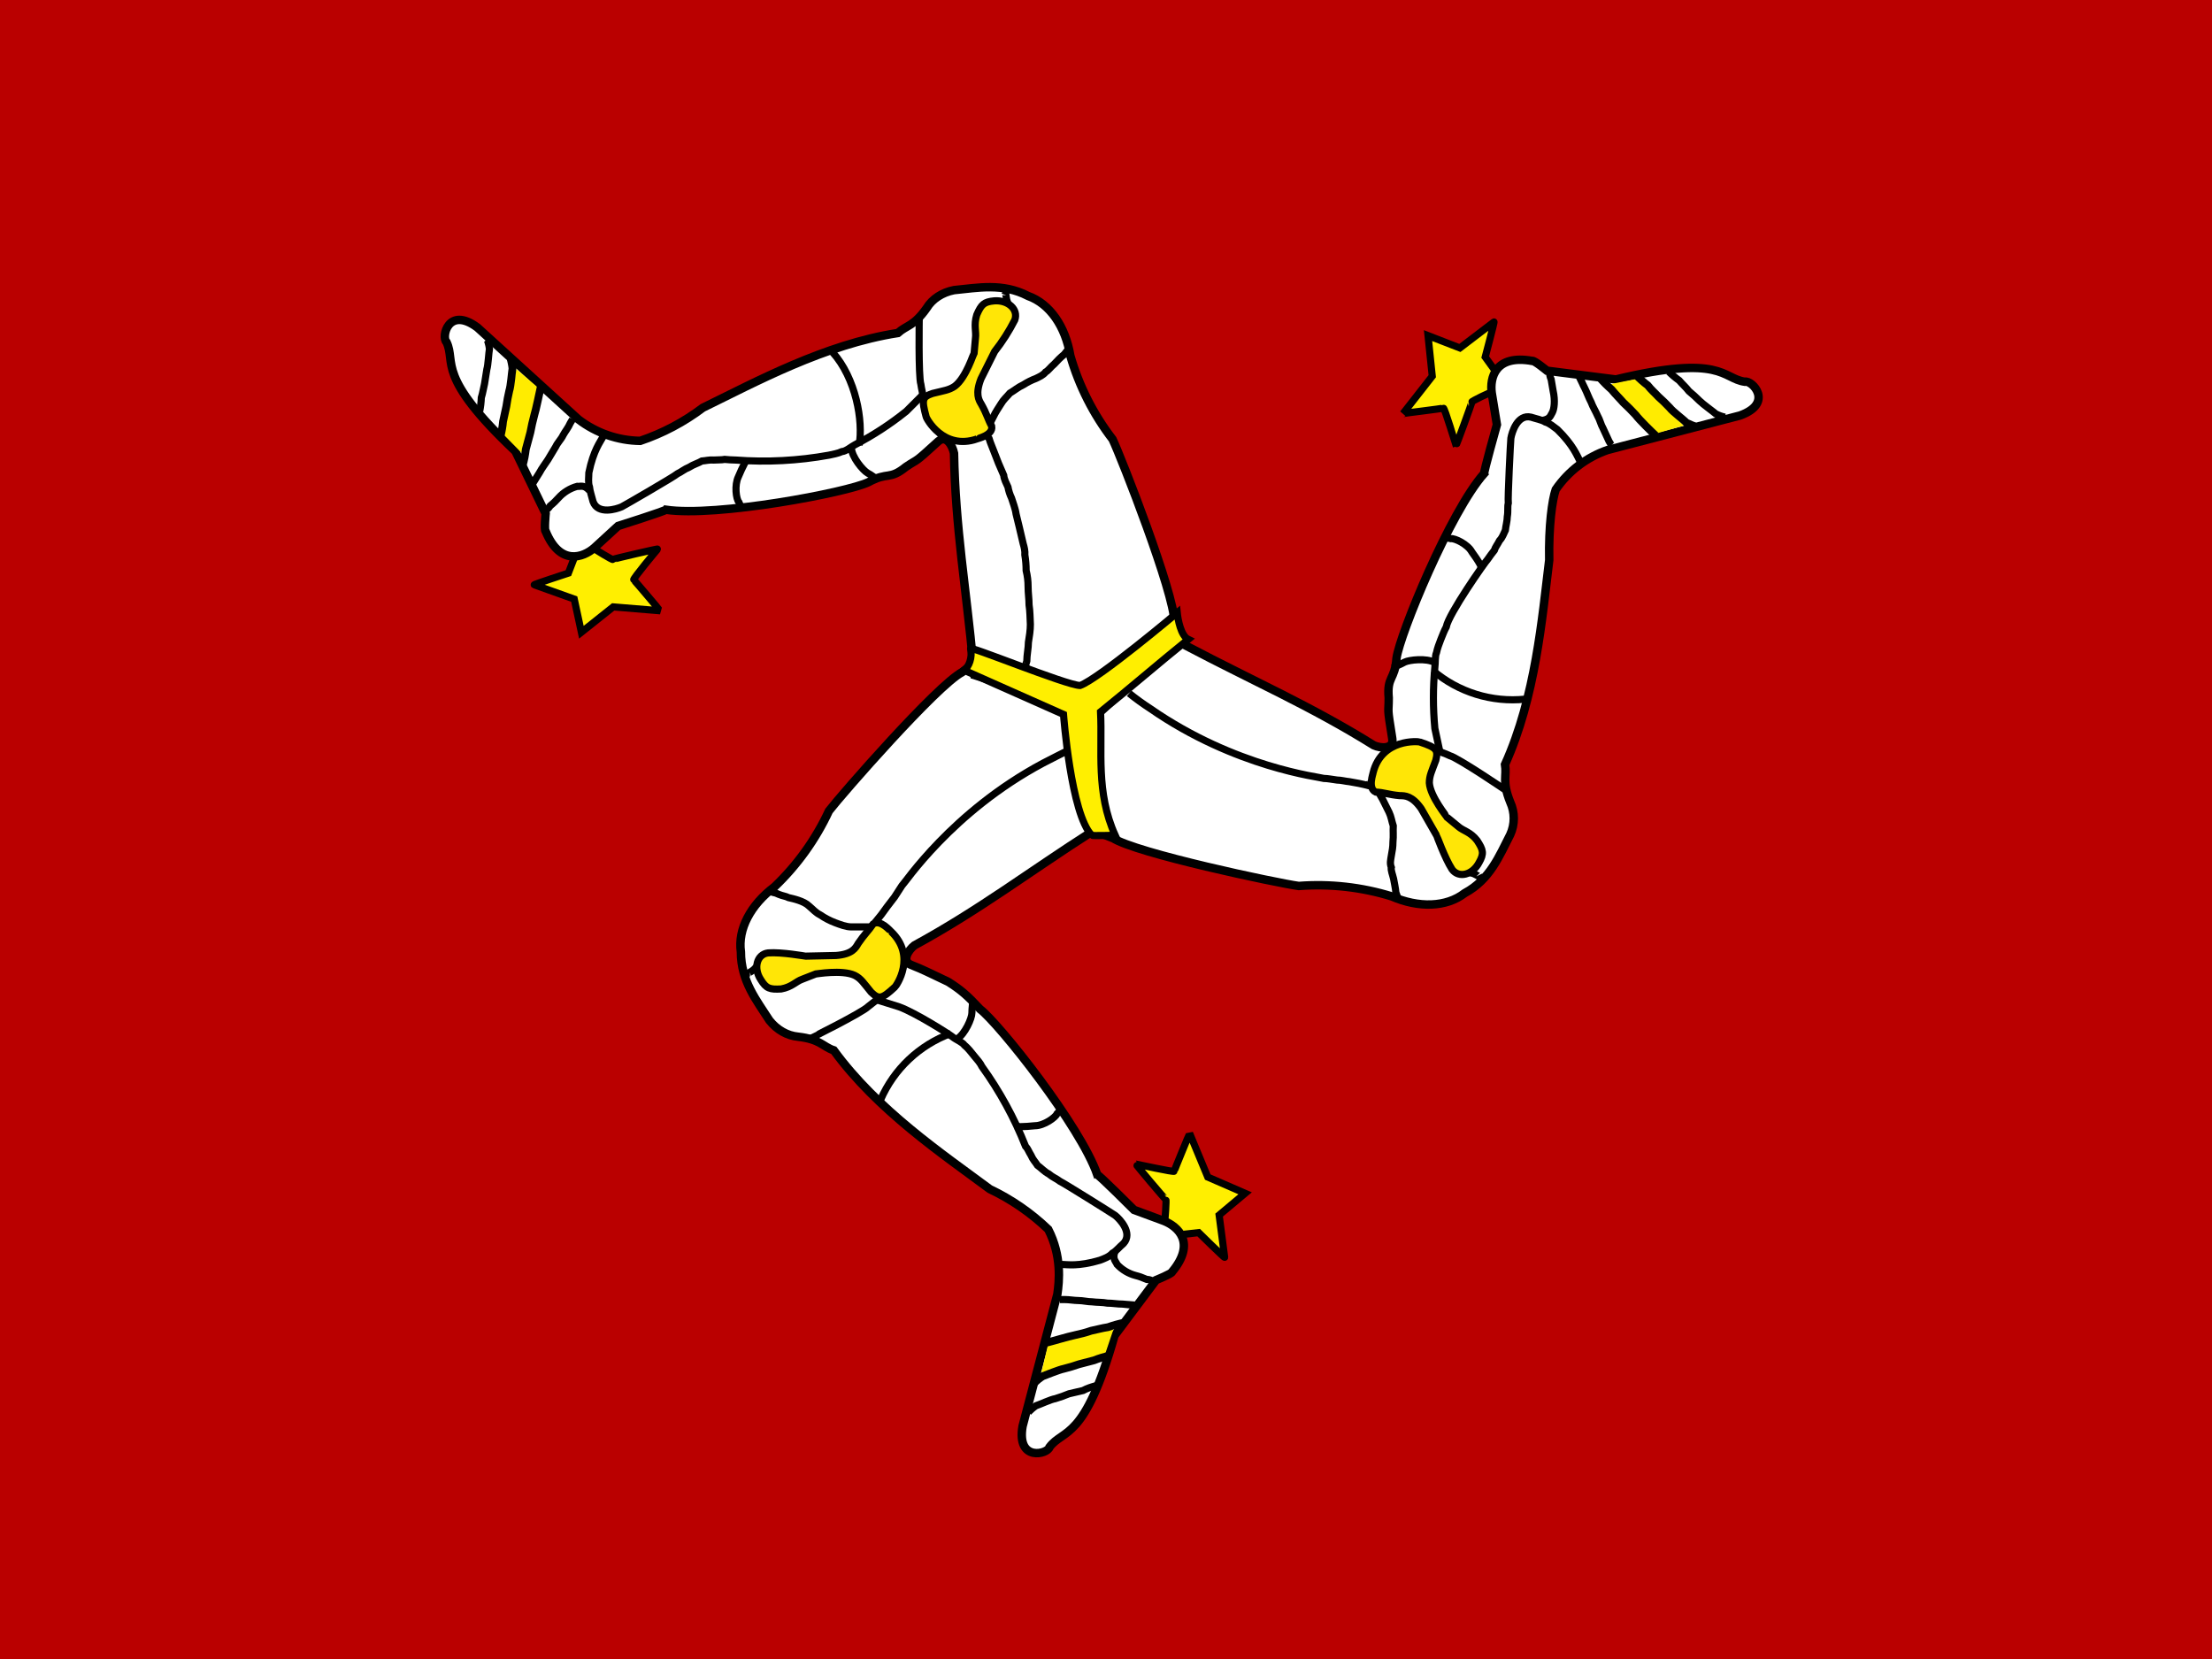
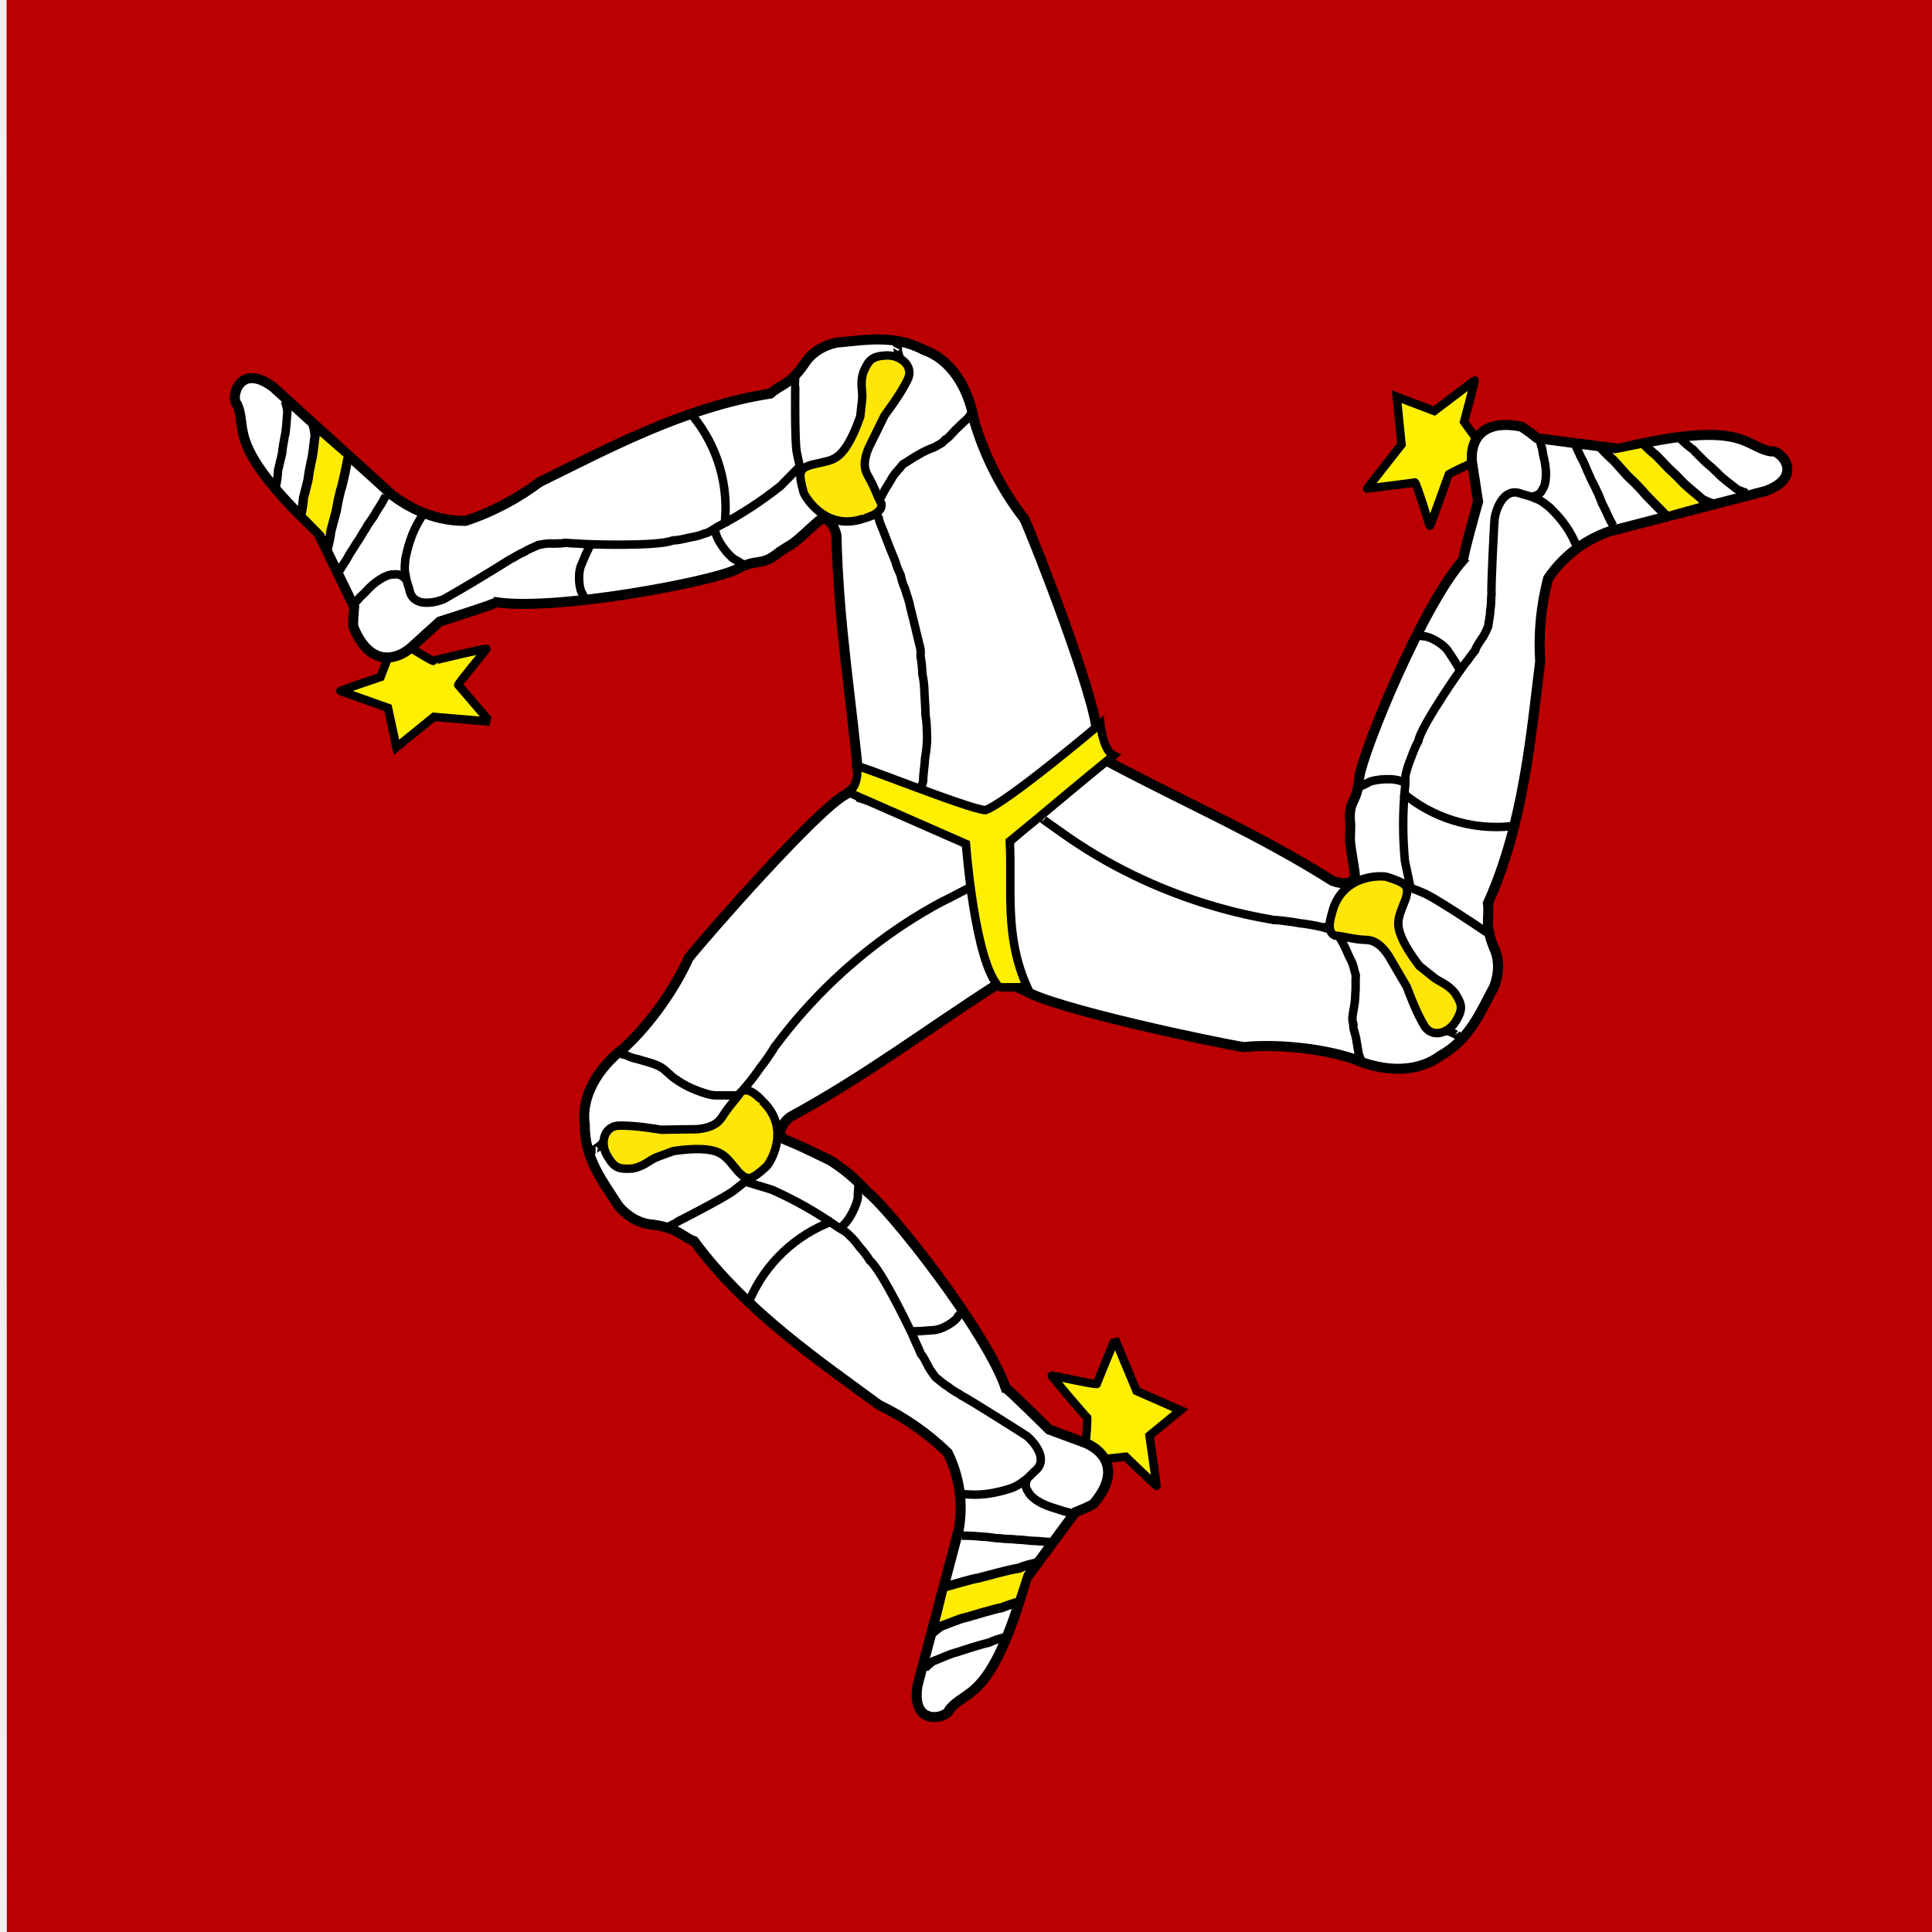
- <svg xmlns="http://www.w3.org/2000/svg" id="flag-icons-im" viewBox="0 0 640 480">
+ <svg xmlns="http://www.w3.org/2000/svg" id="flag-icons-im" viewBox="0 0 512 512">
  <defs>
    <clipPath id="im-a">
-       <path fill-opacity=".7" d="M-77.6 0H605v512H-77.6z" />
+       <path fill-opacity=".7" d="M148.2 0h744.1v744h-744z" />
    </clipPath>
  </defs>
-   <g clip-path="url(#im-a)" transform="translate(72.8) scale(.94)">
-     <path fill="#ba0000" fill-rule="evenodd" d="M629.4 512H-102V0h731.4z" />
-     <path fill="#ffef00" fill-rule="evenodd" stroke="#000" stroke-width="2.2" d="M281 376c.2-.6.6-6.8.4-6.8s-9.4-10.9-9.2-10.9c.2 0 11.8 2.6 11.8 2.2 0-.4 4.7-11.5 4.7-11.7l5.6 13.5 11.5 5-8 6.7 1.7 13c0 .3-8-7.6-8-7.6l-8.9 1s-1.2-4-1.6-4.4z" />
-     <path fill="#fff" fill-rule="evenodd" stroke="#000" stroke-width="2.6" d="M218.7 206.9c-7.7 4-37 37.5-41 42.7a77.3 77.3 0 0 1-16.8 23.4c-7.3 5.5-11.3 13-10.3 20 0 9 4.9 15 8.8 21.1 2.3 2.9 5.5 4.7 8.8 5 6.9.8 7.5 3 11 4.2 13.4 18.4 33.6 32 48 42.7a68.4 68.4 0 0 1 18 12.4c4.2 8.2 3.4 16 2.8 20L237.3 439c-1.9 11 7.8 8.6 8.3 6.4 4.3-5.7 10.8-1.7 20-34.3l12.8-17.1s4.9-2 4.9-2.5c7.5-9 1.8-14-2.5-15.7l-9.2-3.4s-10.8-10.8-11.3-10.8c-5.1-14.9-30.3-46.6-36.1-51-4-4.3-6-6-9.8-8.4-5.9-2.8-7.8-3.8-11.4-5.2-3-1.2-.9-4.5 1-6 20-10.9 35.7-22.9 54.8-35.1l3-2-6.9-39.2-31.8-11.2c-1.7 1.1-3 2.3-4.4 3.4z" />
-     <path fill="#ffec00" fill-rule="evenodd" d="M245.3 413.1c0-.4 20-4 20-4l-2.5 7.4-19.7 6 2.2-9.3z" />
-     <path fill="none" stroke="#000" stroke-width="2.2" d="M193.6 338.5a37.9 37.9 0 0 1 21.6-20.4" />
-     <path fill="none" stroke="#000" stroke-width="2.4" d="M244.6 413.3c1.3-.3 7-2 8.6-2.3 1.8-.4 3.5-.8 5.2-1.4 2-.4 3.2-.8 5.2-1.1a39 39 0 0 1 5-1.4M241 425.6a14.6 14.6 0 0 1 2.5-2c1.1-.4 5-2 6.5-2.3a54 54 0 0 0 4.7-1.4l4.6-1.2c1.5-.6 2.9-1 4.4-1.4" />
-     <path fill="none" stroke="#000" stroke-width="2.2" d="M249 341.4h-.2c.8 0 .3 0-.9 1.4-.4 1.1-4 3.7-6.8 3.7a53 53 0 0 1-4.7.3l-1.3-.3m13.7 53.5h1.4c1.5 0 3 .3 4.2.3 1.5 0 2.9.4 4.3.4 1.5.2 3.2.1 4.7.4 1.6 0 3 .3 4.7.3 1.4.1 2.2.3 3.7.3l-3.7-.3c1.4.1 2.2.3 3.7.3m-32.7 33a13.6 13.6 0 0 1 2.3-2c1-.3 4.6-2 6-2.2a46.7 46.7 0 0 0 4.2-1.5l4.3-1c1.3-.7 2.6-1.1 4-1.5m5.8-41.2c-.8 2.3.3 2.9.7 3.9a12 12 0 0 0 5.7 3.4c1.2.3 2 .6 3.4 1.2.9 0 1.3.3 2 .5m-124.4-94.8h.3c-.9 0-.3.1 1.1-1 1-1.1 1.7-1.6 2.6-2.7m14.4 24c.2 0 16.6-8.2 18.3-10l3.7-2.9c1-.5 1.7-1.1 2.6-1.7.7-1 1.7-1.7 2.3-2.7 1-.9.5-1.8 1.4-2.9l1.3-3.8m20.8 12.2c.1.6-.2 2.4-.2 3.8 0 1.6-2.1 6.5-4.6 8" />
-     <path fill="none" stroke="#000" stroke-width="2.2" d="m192.6 307.8 6.7 2.1c5 1.8 15.4 8.4 16.5 9.3 1 .8 3 1.6 3.6 2.5 1.2 1 2 2.1 2.9 3.2 1 1.2 2 2.3 2.5 3.4a113.2 113.2 0 0 1 13.4 24.5c.7.7 1 1.7 1.7 2.8.6 1.4 1.3 2 2 3.1 1 .7 2.2 2 3.4 2.6 1.3 1.1 2.5 1.5 3.5 2.3 1.3.6 16.3 10 17 10.5 1.4 1.1 5.5 5.4 2.6 8.6-1.2 1-2.4 2.5-3.4 3-1.1 1.2-2.6 1.7-3.9 2.2-6.7 2-10.2 1.3-11.5 1.3h-1.4m-88.8-114.9c2 .8 1.2.2 2.9 1 1.2.5 2 .5 3 1 1.3.3 4.7 1 6.3 2.6 1.2 1 2 2 3.4 2.7a21.8 21.8 0 0 0 4.6 2.4c1.6.6 3.4 1.3 5 1.3h7.8-4 4" />
-     <path fill="#ffe606" fill-rule="evenodd" stroke="#000" stroke-width="2.2" d="M159 293.3c4.2-.3 11.3 1 11.5 1l9.4-.2c5-.4 6-2.3 6.8-3.7 1.9-2.8 3.1-3.8 4.6-6 2.2-1.6 5.4 2.3 5.5 2.3 8 7.6 1.6 16.8 1.2 17.1-4 3.7-4.9 3.9-7.3 1.6-2.4-2.9-3.1-4.2-5.1-5.2-3.9-1.8-11.8-.4-12-.4l-4.1 1.6c-2 .7-3.2 2.4-6.5 3-3.5.2-4.6-.1-6.3-2.9-2.3-3.5-1.2-7.8 2.3-8.2z" />
-     <path fill="#ffef00" fill-rule="evenodd" stroke="#000" stroke-width="2.2" d="M381.8 120.7c-.6 0-6.3 2.8-6.2 3 .1.1-4.8 13.5-4.9 13.4-.1-.2-3.5-11.7-3.9-11.5-.3.2-12.3 1.6-12.4 1.7l9-11.5-1.3-12.5 9.8 3.8 10.5-8c.2-.1-2.7 10.8-2.7 10.8l5.2 7.2s-3 3-3.1 3.6z" />
-     <path fill="#fff" fill-rule="evenodd" stroke="#000" stroke-width="2.6" d="M265 257.9c7.1 4.7 50.7 13.9 57.3 14.8a77 77 0 0 1 28.6 3.2c8.3 3.6 16.8 3.4 22.5-1 7.8-4.2 10.6-11.4 14-18a12 12 0 0 0 0-10c-2.6-6.4-1-8-1.6-11.6 9.4-20.8 11.4-45 13.6-62.9-.2-10.5.9-18.5 2-21.7a32 32 0 0 1 16-12.2l40.7-10.6c10.6-3.8 3.7-11 1.5-10.4-7-1-6.8-8.6-39.7-.7l-21.2-2.7s-4-3.3-4.5-3c-11.5-2.1-13.1 5.3-12.5 9.8l1.6 9.8s-4.1 14.6-3.9 15c-10.5 11.8-26 49.6-27 56.9-.5 6.8-3 5.5-2.4 12.2 0 5.2-.6 2 1.1 12.6.5 3.2-3.5 3-5.7 2-19.2-12-37.4-19.9-57.5-30.5l-3.1-1.6-30.8 25.2 5.8 33.2c1.8 1 3.4 1.5 5.1 2.2z" />
-     <path fill="#ffec00" fill-rule="evenodd" d="M431.7 133.6a375 375 0 0 1-13.3-15.4l7.6-1.5 14.8 14.3-9.1 2.6z" />
-     <path fill="none" stroke="#000" stroke-width="2.2" d="M392 215.2a37.9 37.9 0 0 1-28.4-8.8" />
-     <path fill="none" stroke="#000" stroke-width="2.4" d="M432.2 134.1c-1-.9-5.2-5-6.2-6.4a66.5 66.5 0 0 0-3.8-3.8c-1.3-1.5-2.3-2.4-3.6-4a37.1 37.1 0 0 1-3.6-3.6m29.6 15c-.3 0-2-.7-3-1.2-.8-.9-4.2-3.4-5.1-4.6a54.2 54.2 0 0 0-3.5-3.4c-1.2-1.3-2.1-2-3.3-3.5a30.3 30.3 0 0 1-3.4-3" />
-     <path fill="none" stroke="#000" stroke-width="2.2" d="m367.3 165.5.1.3c-.4-.8-.2-.3 1.7 0 1.2-.2 5.2 1.7 6.5 4.1.8 1.1 2 2.8 2.6 4 .2.3.2 1 .4 1.3m40-38.2-.2-.2-.6-1-1.8-3.9c-.7-1.2-1-2.7-1.7-3.9-.6-1.4-1.5-2.8-2-4.2-.8-1.5-1.2-2.8-2-4.4-.7-1.2-.8-2-1.6-3.3l1.6 3.3c-.7-1.2-.8-2-1.6-3.3m44.8 12.3a12 12 0 0 1-2.8-1c-.8-.7-4-3-5-4a47 47 0 0 0-3.3-3c-1-1.3-1.9-2-3-3.3a26.2 26.2 0 0 1-3.2-2.7m-38.9 15c2.5-.4 2.5-1.6 3.1-2.5.5-1 .9-3.5.2-6.6l-.6-3.5c-.4-.9-.4-1.4-.5-2m-21.7 154.8-.1-.2c.4.8.2.3-1.6-.5l-3.5-1m13.9-24.3c-.1-.2-15.3-10.4-17.7-11-1.4-.7-2.7-1-4.3-1.8l-2.8-1.4c-1.3-.2-2.4-.7-3.5-.7-1.2-.4-1.9.4-3.2.2l-4 .7m.5-24.1c.4-.4 2.2-1 3.4-1.7 1.4-.7 6.7-1.3 9.2.1" />
-     <path fill="none" stroke="#000" stroke-width="2.2" d="m365.7 231.2-1.5-7a100 100 0 0 1 0-18.8c.2-1.3 0-3.4.5-4.5.3-1.4.8-2.7 1.3-4 .6-1.5 1.1-2.8 1.7-3.9.7-4 12-20.1 12.8-20.9a43 43 0 0 1 2-2.7c.3-1 1-1.8 1.6-3 1-1.1 1.2-2 1.8-3.2.1-1.1.6-2.9.6-4.2.3-1.7 0-3 .3-4.1-.2-1.5.7-19.2.8-20 .3-1.8 2-7.5 6.2-6.5 1.5.5 3.3.8 4.4 1.5 1.4.4 2.6 1.5 3.7 2.3 5 4.9 6.1 8.2 6.8 9.4l.7 1.2M352.6 276l-.1-.2c.4.7.2.3-.3-1.1-.1-1.3-.5-3-.7-4.2-.3-1.3-.9-2.7-.7-3.5-.5-1.3-.2-2.3 0-3.6.3-1.6.5-2.7.5-4.2.2-2 0-3.2.1-5-.5-1.5-.6-2.7-1.3-4.2l-2-4-2-3.5 2 3.4-2-3.4" />
-     <path fill="#ffe606" fill-rule="evenodd" stroke="#000" stroke-width="2.2" d="M369.5 267.6c-2.3-3.6-4.7-10.4-4.8-10.5l-4.7-8.2c-2.8-4-5-4-6.6-4-3.4-.3-4.9-1-7.4-1.1-2.6-1.2-.7-5.9-.8-6 2.7-10.6 14-9.6 14.4-9.4 5.1 1.7 5.7 2.4 4.9 5.6-1.3 3.5-2 4.8-2 7 .3 4.2 5.5 10.5 5.5 10.6l3.4 2.8c1.6 1.4 3.7 1.6 5.8 4.3 1.9 2.9 2.2 4 .6 6.8-2 3.8-6.2 4.9-8.3 2.1z" />
-     <path fill="#ffef00" fill-rule="evenodd" stroke="#000" stroke-width="2.2" d="M105.2 168.7c.5.4 5.8 3.7 6 3.5s14-3.4 13.8-3.2-7.8 9.3-7.4 9.5c.4.2 8 9.4 8.2 9.5l-14.5-1.2-9.8 7.8-2.2-10.2L87 180c-.2-.1 10.5-3.6 10.5-3.6l3.2-8.3s4.1.7 4.7.6z" />
-     <path fill="#fff" fill-rule="evenodd" stroke="#000" stroke-width="2.6" d="M284 191.3c0-8.7-16.2-50.2-19-56.1a77.2 77.2 0 0 1-13-25.7c-1.5-9-6.3-16-13-18.4-7.9-4.1-15.5-2.5-22.8-1.8-3.6.7-6.7 2.7-8.4 5.5-4 5.7-6.1 5.2-8.9 7.7-22.5 3.5-43.8 15.1-60 23a68 68 0 0 1-19.3 10.2 32 32 0 0 1-19-6.6l-31.1-28.3c-9-6.7-11.2 3-9.5 4.5 3 6.4-3.5 10.3 21.2 33.6l9.3 19.2s-.5 5.2 0 5.4c4.4 10.8 11.6 8.1 15 5.1l7.3-6.7s14.5-4.6 14.7-5c15.6 2.3 55.8-5.3 62.4-8.5 6-3.3 6.3-.5 11.5-4.7 4.3-2.9 2-.6 10-7.9 2.4-2 4.3 1.3 4.8 3.7.4 22.7 3.8 42.2 5.9 64.8l.4 3.5 38 12 24.6-23-1-5.6z" />
-     <path fill="#ffec00" fill-rule="evenodd" d="M88.7 119.8c.3.3-5.6 19.6-5.6 19.6l-5.4-5.5 3.8-20.3 7.2 6.2z" />
-     <path fill="none" stroke="#000" stroke-width="2.2" d="M178.8 108.4c7.2 8 9.5 21.2 8.2 28.6" />
-     <path fill="none" stroke="#000" stroke-width="2.4" d="M89 119.1c-.3 1.3-1.5 7.2-2 8.7a66.8 66.8 0 0 0-1.2 5.3l-1.4 5.2c-.2 1.7-.5 3.3-1 5m-3.7-33c.1.3.5 2 .6 3.1-.2 1.2-.5 5.4-1 6.9a54.4 54.4 0 0 0-.9 4.8l-1 4.6a30.6 30.6 0 0 1-.8 4.6" />
-     <path fill="none" stroke="#000" stroke-width="2.2" d="m150.7 156.3.1-.3c-.4.8 0 .3-.8-1.4-.9-1-1.4-5.3-.2-7.8a55 55 0 0 1 2-4.3c.1-.3.6-.7.8-1M98.8 129l-.1.2-.6 1c-.6 1.4-1.6 2.6-2.2 3.7-.6 1.3-1.7 2.3-2.3 3.6l-2.4 4c-.9 1.4-1.8 2.5-2.6 4l-2 3.2 2-3.2-2 3.2m-14.2-44.3c.2.2.7 1.9.8 3-.2 1-.4 5-.8 6.3l-.7 4.4c-.4 1.6-.5 2.7-1 4.3a26.2 26.2 0 0 1-.5 4.2M104 151c-1.7-1.9-2.7-1.2-3.8-1.3a12 12 0 0 0-5.7 3.5c-.8.9-1.5 1.6-2.6 2.5-.5.8-.9 1-1.4 1.5M232 90.4l-.1.3c.4-.8.1-.4.5 1.5.5 1.3.5 2.2 1 3.4m-27.9 1.8c0 .2-.3 18.5.5 20.9.2 1.5.6 2.7.8 4.6 0 1 .3 2 .4 3 .6 1.2.7 2.4 1.4 3.3.3 1.3 1.3 1.4 1.9 2.5.7.9 2 2.4 2.8 3m-20.5 12.9c-.6-.2-2-1.4-3.2-2-1.4-.8-4.9-4.9-5-7.8" />
-     <path fill="none" stroke="#000" stroke-width="2.2" d="m206.5 121.6-5 5a94.3 94.3 0 0 1-15.8 10.3c-1.2.6-2.7 2-4 2.1-1.3.6-2.7.8-4 1.1a113.4 113.4 0 0 1-28.7 1.5 43.2 43.2 0 0 1-3.4-.2c-1 .2-2 .1-3.3.2-1.6-.1-2.4.2-3.7.3-1 .6-2.7 1.1-3.9 1.9-1.5.6-2.5 1.5-3.6 2-1 .9-16.4 9.8-17.2 10.2-1.6.7-7.3 2.5-8.8-1.6-.4-1.6-1-3.3-1.1-4.5-.5-1.4-.2-3-.2-4.4 1.4-6.9 3.6-9.6 4.2-10.8l.7-1.2M251 108l-.1.3c.3-.7.2-.4-.8.8-1 .8-2.2 2-3.1 3-1 .8-1.8 2-2.6 2.4-.8 1-1.8 1.4-3 2a20 20 0 0 0-3.8 1.9c-1.7.8-2.7 1.7-4.2 2.6-1 1.2-2 2-2.8 3.4-.8 1.3-1.6 2.4-2.3 3.9l-1.8 3.5 1.8-3.5-1.8 3.5m11.7 73.1.3-.5c-.5 1-.4.7.1-.9 0-1.8.5-4.1.5-5.8.3-1.8.6-3.7.6-5.5-.1-2-.1-4-.4-6 0-1.8-.3-3.7-.3-5.6 0-1.8-.2-3.3-.6-5a29.5 29.5 0 0 0-.4-4.8c.1-1.2-.2-2.4-.5-3.4l-1.2-5.1-1-4.1c-.2-1.6-1-3.6-1.4-4.9a13.6 13.6 0 0 1-1.1-3.4c-.5-1.1-1.2-2.4-1.3-3.6l-1.6-3.7-1.4-3.6c-.5-1.4-1.1-2.6-1.5-4-.5-.5-.6-1-.8-1.4" />
-     <path fill="#ffe606" fill-rule="evenodd" stroke="#000" stroke-width="2.2" d="M234.9 98.5a59 59 0 0 1-6.2 9.7l-4.2 8.4c-1.8 4.6-.7 6.5.1 7.8 1.7 3 2 4.6 3.2 6.8.5 2.8-4.5 3.8-4.5 3.9-10.4 3.6-15.7-6.4-15.7-6.9-1.4-5.2-1.2-6 2-7.1 3.6-.9 5-1 6.8-2.2 3.5-2.6 5.9-10.3 6-10.4l.4-4.4c.3-2-.6-4 .4-7.2 1.4-3.2 2.2-4 5.4-4.3 4.2-.3 7.5 2.6 6.3 5.9z" />
-     <path fill="#ffef00" fill-rule="evenodd" stroke="#000" stroke-width="2.2" d="M221.3 199.7c-1.6-1.5 29.4 11.2 33.7 11.3 5.8-2.1 29.9-22.4 29.9-22.4.2 2 1.1 7.1 3.4 8.2-9.3 7.5-17.7 14.8-27 22.3.6 12-1.5 24.7 4.5 38 0 0-7.2.2-7.2 0-6.4-6.4-8.7-37.2-8.7-37.2l-30.6-13.6c1.5-1 2.6-3.9 2-6.7z" />
-     <path fill="none" stroke="#000" stroke-width="2.2" d="M250.8 231.3c.5-.4-5.6 2.8-7.2 3.6-28.1 15-42.6 37-43.5 37.8l-2.2 3.4-2.3 3a60.6 60.6 0 0 1-3.6 4.7c-.2.6.4-.3.2.2m77.9-70.6a79 79 0 0 0 6.5 4.7c26.2 18.2 52.3 21.1 53.5 21.5 1 0 2.5.3 4 .5 1.2 0 2.6.4 3.8.5 1.4.2 4.4.8 5.8 1.2.6-.2-.5-.3 0-.4" />
+   <g clip-path="url(#im-a)" transform="matrix(.7 0 0 .7 -102 0)">
+     <path fill="#ba0000" fill-rule="evenodd" d="M1063 744H0V0h1063z" />
+     <path fill="#ffef00" fill-rule="evenodd" stroke="#000" stroke-width="3.2" d="M556.6 546.5c.3-1 1-10 .6-10s-13.7-15.8-13.4-15.8 17.2 3.8 17.2 3.2c0-.5 6.8-16.6 6.8-17l8.2 19.7 16.6 7.3-11.7 9.6 2.7 19c0 .3-11.7-11-11.7-11l-13 1.4s-1.7-5.8-2.3-6.4z" />
+     <path fill="#fff" fill-rule="evenodd" stroke="#000" stroke-width="3.8" d="M466 300.7c-11 5.7-53.7 54.5-59.6 62-4.9 11.1-14.5 25-24.4 34-10.5 8-16.4 19-14.9 29.2-.1 12.9 7 21.6 12.8 30.7 3.4 4 8 6.7 12.8 7 10 1.4 10.9 4.4 15.8 6.3 19.7 26.8 49 46.5 70 62a98.8 98.8 0 0 1 26 18.1 47 47 0 0 1 4.2 29l-15.6 59c-2.7 16.1 11.3 12.5 12 9.3 6.4-8.2 15.8-2.4 29.2-49.8l18.5-25s7.2-2.8 7.2-3.5c10.8-13 2.5-20.4-3.6-22.8l-13.5-5s-15.7-15.6-16.4-15.6c-7.4-21.7-44-67.9-52.4-74.3a62.1 62.1 0 0 0-14.3-12.1c-8.5-4.1-11.3-5.5-16.5-7.6-4.4-1.7-1.3-6.5 1.5-8.7 28.9-15.7 51.8-33.2 79.6-51l4.3-2.9-10-57-46.3-16.3c-2.4 1.7-4.2 3.3-6.4 5z" />
+     <path fill="#ffec00" fill-rule="evenodd" d="M504.7 600.5c.2-.6 29-5.9 29-5.9l-3.5 10.7-28.7 8.6 3.2-13.4z" />
+     <path fill="none" stroke="#000" stroke-width="3.2" d="M429.6 492a55.1 55.1 0 0 1 31.4-29.7" />
+     <path fill="none" stroke="#000" stroke-width="3.5" d="M503.7 600.7c1.9-.5 10.1-3 12.5-3.3l7.6-2c2.9-.7 4.6-1.2 7.6-1.7 2.3-1 4.6-1.5 7-2.1m-40 26.9c.3-.3 2.3-2 3.7-2.9 1.7-.5 7.3-3 9.5-3.3l6.8-2c2.5-.6 4-1.2 6.7-1.7a44.3 44.3 0 0 1 6.4-2.1" />
+     <path fill="none" stroke="#000" stroke-width="3.2" d="M510.2 496.2h-.4c1.3 0 .5-.1-1.3 2-.6 1.7-5.9 5.4-9.9 5.4-2 .2-4.9.4-6.8.4-.6 0-1.3-.4-1.9-.4m19.9 77.8h2c2.2 0 4.3.3 6.2.4 2.1 0 4.2.6 6.3.6 2 .3 4.6.2 6.7.5 2.4 0 4.4.5 6.9.5 2 0 3.1.4 5.4.4l-5.4-.4c2 0 3.1.4 5.4.4m-47.6 48c.2-.3 2-2 3.3-2.9 1.5-.5 6.7-2.9 8.7-3.3l6.2-2c2.3-.6 3.8-1.2 6.2-1.7 1.9-.9 3.8-1.5 5.8-2m8.6-60c-1.2 3.4.3 4.3 1 5.7 1 1.4 3.8 3.6 8.2 5l5 1.6c1.3.2 1.9.5 2.9.9M370.8 435.3h.4c-1.3 0-.5.1 1.7-1.6 1.3-1.5 2.4-2.2 3.7-3.7m21 34.8c.2 0 24-12 26.6-14.6 1.8-1.3 3.1-2.6 5.3-4.1 1.4-.7 2.4-1.7 3.7-2.5 1.1-1.6 2.5-2.5 3.3-4 1.5-1.2.9-2.6 2-4.1.6-1.6 1.7-4.2 2-5.7m30.3 17.8c.1.9-.4 3.5-.3 5.5-.1 2.3-3.1 9.5-6.7 11.7" />
+     <path fill="none" stroke="#000" stroke-width="3.2" d="m428 447.4 9.9 3a145 145 0 0 1 24 13.5c1.5 1.2 4.2 2.3 5.3 3.7 1.6 1.4 2.8 3 4 4.6a30 30 0 0 1 3.8 5c4.6 3.7 17 29.5 17.4 31a62.8 62.8 0 0 1 2 4.5c1 1 1.6 2.5 2.5 4.1.9 2 1.9 3 3 4.6 1.3 1 3.1 2.7 4.9 3.7 1.8 1.6 3.6 2.2 5 3.3 1.9.8 23.7 14.6 24.7 15.3 2 1.6 8 8 3.8 12.5-1.8 1.5-3.4 3.6-5 4.5a16 16 0 0 1-5.6 3c-9.8 3-14.8 2-16.7 2h-2m-129-167c2.7 1 1.6.2 4.1 1.4 1.7.7 2.8.7 4.5 1.3 1.7.6 6.6 1.5 9 3.9 1.7 1.5 3 2.8 5 4a34 34 0 0 0 6.6 3.4c2.4.9 5 1.9 7.4 2H428h-6 5.8" />
+     <path fill="#ffe606" fill-rule="evenodd" stroke="#000" stroke-width="3.2" d="M379.3 426.2c6.2-.4 16.5 1.5 16.7 1.5l13.7-.2c7.1-.7 8.7-3.5 9.9-5.4 2.7-4.1 4.5-5.6 6.6-8.7 3.3-2.5 7.9 3.3 8 3.3 11.7 11 2.4 24.4 1.7 24.9-5.8 5.2-7 5.6-10.5 2.2-3.5-4.1-4.6-6-7.5-7.4-5.5-2.7-17.1-.6-17.3-.6l-6 2.2c-2.9 1-4.7 3.5-9.5 4.4-5 .3-6.7-.2-9.1-4.2-3.4-5.1-1.7-11.3 3.3-12z" />
+     <path fill="#ffef00" fill-rule="evenodd" stroke="#000" stroke-width="3.2" d="M703.1 175.4c-.9.1-9 4-9 4.3s-7 19.8-7.1 19.5-5.2-17-5.7-16.6c-.5.3-17.8 2.3-18 2.4-.3.2 13-16.7 13-16.7l-1.8-18.1 14.2 5.4L704 144c.2-.1-4 15.7-4 15.7l7.6 10.5s-4.3 4.4-4.5 5.2z" />
+     <path fill="#fff" fill-rule="evenodd" stroke="#000" stroke-width="3.8" d="M533.3 374.8c10.4 6.9 73.8 20.2 83.3 21.6 12-1.2 29 .3 41.6 4.5 12.1 5.3 24.5 5 32.8-1.2 11.2-6.2 15.3-16.8 20.4-26.2 1.9-5 2-10.3-.1-14.7-3.8-9.3-1.5-11.6-2.3-16.8 13.7-30.2 16.5-65.4 19.8-91.5a99.3 99.3 0 0 1 3-31.5 46.6 46.6 0 0 1 23.1-17.8l59.2-15.3c15.3-5.6 5.3-16 2.1-15-10.2-1.6-9.8-12.6-57.7-1l-30.8-4s-6-4.8-6.6-4.5c-16.6-3-19 7.8-18 14.3l2.2 14.2s-6 21.3-5.6 22c-15.2 17-37.9 72-39.4 82.5-.6 9.9-4.4 8.1-3.4 17.7 0 7.6-.8 2.9 1.7 18.4.6 4.6-5.1 4.3-8.4 3-27.9-17.6-54.4-29-83.5-44.4l-4.6-2.4-44.7 36.6 8.4 48.4c2.6 1.3 5 2 7.5 3.1z" />
+     <path fill="#ffec00" fill-rule="evenodd" d="M775.6 194.2c-.6.1-19.3-22.4-19.3-22.4l11-2.2 21.6 20.8-13.3 3.8z" />
+     <path fill="none" stroke="#000" stroke-width="3.2" d="M717.9 312.8a55 55 0 0 1-41.3-12.8" />
+     <path fill="none" stroke="#000" stroke-width="3.5" d="M776.3 195c-1.3-1.4-7.5-7.4-9-9.4a95.8 95.8 0 0 0-5.5-5.5l-5.2-5.8a53.9 53.9 0 0 1-5.2-5.2m43 21.7a21 21 0 0 1-4.3-1.8c-1.2-1.2-6.1-5-7.5-6.6a79.4 79.4 0 0 0-5.1-5l-4.8-5a44 44 0 0 1-4.9-4.5" />
+     <path fill="none" stroke="#000" stroke-width="3.2" d="m682 240.5.2.4c-.6-1.1-.3-.4 2.4 0 1.8-.2 7.6 2.6 9.6 6a76 76 0 0 1 3.7 5.8c.3.5.3 1.4.6 1.8m58-55.4-.2-.3-.8-1.5c-1-1.8-1.8-4-2.7-5.6-1-1.8-1.5-3.9-2.5-5.7-.8-2-2.1-4-2.9-6.1-1.1-2.2-1.6-4.1-2.9-6.3-1-1.8-1.2-3-2.3-4.9l2.3 4.9c-1-1.8-1.2-3-2.3-4.9m65.2 18c-.4 0-2.8-.8-4.1-1.5-1.2-1-5.9-4.4-7.2-6a68.3 68.3 0 0 0-4.8-4.3c-1.7-1.8-2.9-2.8-4.5-4.6a38.3 38.3 0 0 1-4.7-4M725.7 188c3.6-.6 3.6-2.4 4.5-3.6.7-1.7 1.2-5.2.3-9.7a48 48 0 0 1-1-5.1c-.5-1.2-.6-2-.7-3m-31.5 225.1-.2-.3c.7 1 .4.4-2.2-.7-2-.4-3.1-1-5-1.4m20-35.3c-.1-.3-22.2-15.1-25.7-16.1-2-1-4-1.4-6.3-2.6-1.3-.9-2.6-1.3-4-2-1.9-.2-3.4-1-5-1-1.9-.6-2.8.6-4.7.3l-5.8 1m.6-35c.7-.6 3.3-1.4 5-2.5 2-1 9.8-2 13.4.2" />
+     <path fill="none" stroke="#000" stroke-width="3.2" d="m679.7 336-2.1-10a145 145 0 0 1 0-27.5c.3-2-.1-4.8.6-6.5.5-2.1 1.3-4 2-5.8.8-2.2 1.6-4.1 2.5-5.7 1-5.8 17.4-29.3 18.5-30.3a62.7 62.7 0 0 1 3-4c.4-1.4 1.4-2.7 2.4-4.3 1.3-1.7 1.7-3 2.5-4.7.2-1.7.8-4.2.8-6.2.5-2.4.2-4.2.5-6-.3-2 1-27.8 1.2-29 .4-2.5 2.9-10.9 9-9.4 2.2.8 4.8 1.2 6.3 2.1 2.2.6 3.9 2.2 5.5 3.4 7.3 7.1 8.9 12 9.8 13.7l1 1.8M660.8 401l-.2-.4c.5 1 .2.5-.5-1.6l-1-6c-.4-1.9-1.3-4-1-5.2-.7-1.8-.3-3.4 0-5.2.4-2.3.7-3.9.7-6.1.3-2.7 0-4.7.2-7.3-.7-2-.8-3.9-2-6-1-2-1.7-3.9-2.8-6l-2.9-5 2.9 5-2.9-5" />
+     <path fill="#ffe606" fill-rule="evenodd" stroke="#000" stroke-width="3.2" d="M685.3 388.9c-3.4-5.2-6.9-15.1-7-15.3l-6.9-11.8c-4-6-7.3-6-9.5-6-5-.4-7.1-1.3-10.8-1.6-3.8-1.6-1-8.4-1.1-8.6 3.9-15.5 20.1-14 20.8-13.6 7.5 2.4 8.4 3.4 7.2 8-2 5.2-3 7-2.9 10.2.4 6.2 7.9 15.3 8 15.5l5 4c2.2 2 5.2 2.4 8.4 6.2 2.7 4.2 3.1 5.9.8 10-2.9 5.4-9 7-12 3z" />
+     <path fill="#ffef00" fill-rule="evenodd" stroke="#000" stroke-width="3.2" d="M301.2 245.2c.7.6 8.4 5.3 8.6 5s20.3-4.9 20.2-4.6-11.3 13.6-10.8 13.8c.5.3 11.7 13.7 12 13.8l-21.2-1.8-14.2 11.5-3.2-14.9-18-6.4c-.3-.1 15.2-5.3 15.2-5.3l4.6-12s6 1.1 6.8.9z" />
+     <path fill="#fff" fill-rule="evenodd" stroke="#000" stroke-width="3.8" d="M561 278c.1-12.5-23.5-72.9-27.5-81.6a112.3 112.3 0 0 1-19-37.2c-2.2-13-9.2-23.3-19-26.7-11.3-6-22.4-3.7-33-2.8-5.3 1.1-9.8 4-12.3 8.1-5.7 8.2-8.9 7.6-12.8 11.2-32.8 5-63.8 22-87.4 33.5a98.7 98.7 0 0 1-28 14.7c-13.3.1-23-6.2-27.6-9.6l-45.2-41c-13-9.8-16.3 4.2-13.8 6.4 4.4 9.4-5 15 30.8 48.8l13.6 28s-.8 7.6-.1 8c6.5 15.5 17 11.6 21.8 7.2l10.7-9.7s21-6.6 21.4-7.3c22.6 3.4 81-7.7 90.6-12.3 8.7-4.8 9.2-.7 16.7-6.8 6.3-4.2 2.9-.9 14.5-11.5 3.5-3 6.4 2 7 5.4.7 33 5.6 61.3 8.6 94.2l.6 5 55.1 17.5 35.9-33.6c-.4-2.9-1-5.3-1.5-8z" />
+     <path fill="#ffec00" fill-rule="evenodd" d="M277.2 174.2c.5.4-8.1 28.4-8.1 28.4l-7.9-8 5.6-29.5 10.4 9z" />
+     <path fill="none" stroke="#000" stroke-width="3.2" d="M408 157.5a55 55 0 0 1 12 41.5" />
+     <path fill="none" stroke="#000" stroke-width="3.5" d="M277.5 173.2c-.4 1.9-2 10.3-2.9 12.6a95.6 95.6 0 0 0-1.6 7.7l-2 7.5c-.3 2.4-.8 4.8-1.5 7.2m-5.4-47.9c.2.4.8 3 .9 4.6-.3 1.7-.8 7.8-1.5 10a78.7 78.7 0 0 0-1.2 6.9l-1.7 6.8a44.1 44.1 0 0 1-1 6.5" />
+     <path fill="none" stroke="#000" stroke-width="3.2" d="m367.3 227 .1-.3c-.5 1.2 0 .5-1.2-2-1.2-1.4-2-7.8-.2-11.3a71 71 0 0 1 2.8-6.3c.2-.5 1-1 1.2-1.4m-78.2-18.2-.1.3-.8 1.5c-1 2-2.3 3.6-3.2 5.3-1 1.9-2.5 3.4-3.4 5.3-1.2 1.7-2.3 4-3.6 5.7-1.2 2.1-2.5 3.7-3.6 5.9-1 1.8-1.9 2.6-2.9 4.6l2.9-4.6c-1 1.8-1.9 2.6-2.9 4.6m-20.7-64.4c.2.4 1 2.8 1 4.3-.2 1.6-.4 7.3-1 9.2-.4 2.2-.8 4.3-1 6.5L251 178a38.4 38.4 0 0 1-.8 6m49.2 35.3c-2.5-2.6-4-1.7-5.5-1.8-1.8.3-5 1.8-8.3 5a46.4 46.4 0 0 1-3.7 3.7c-.7 1-1.3 1.5-2 2.2m205.5-97-.2.4c.6-1.2.1-.5.7 2.2.7 1.9.8 3.2 1.6 5m-40.6 2.6c-.1.2-.5 26.9.6 30.3.4 2.2 1 4 1.3 6.7 0 1.5.3 2.9.4 4.4 1 1.7 1.1 3.4 2 4.8.5 1.9 2 2 2.8 3.7 1.2 1.2 3 3.4 4.1 4.3m-29.7 18.7c-.8-.3-3-2-4.7-2.8-2-1.2-7-7.1-7.3-11.3" />
+     <path fill="none" stroke="#000" stroke-width="3.2" d="m448.4 176.7-7.2 7.3a145.5 145.5 0 0 1-23 15c-1.8.8-4 2.8-5.8 3-2 .9-4 1.2-6 1.6-2.2.5-4.2 1-6 1-5.5 2.4-34 1.5-35.6 1.2a63.6 63.6 0 0 1-5-.3c-1.3.3-3 .2-4.8.3-2.2-.2-3.5.2-5.4.5-1.4.7-3.9 1.6-5.5 2.7-2.3.9-3.7 2.1-5.3 2.8a660.6 660.6 0 0 1-25 15c-2.3 1-10.7 3.5-12.8-2.4-.5-2.3-1.6-4.7-1.7-6.5-.6-2.1-.3-4.4-.1-6.4 2-10 5.1-14 6-15.7l1-1.8m207-37-.2.3c.5-1 .3-.4-1.1 1.3-1.5 1.2-3.2 3-4.5 4.2-1.3 1.3-2.6 3.1-3.8 3.6-1.2 1.6-2.7 2-4.3 3a29 29 0 0 0-5.6 2.6c-2.4 1.3-4 2.5-6.2 3.8-1.3 1.8-2.7 2.9-4 5-1 1.9-2.2 3.5-3.3 5.6l-2.7 5.2 2.7-5.2-2.7 5.2m17 106.2.5-.7c-.7 1.4-.5 1 .2-1.3 0-2.7.6-6 .7-8.5.4-2.5.8-5.3.8-8-.1-3-.1-5.7-.6-8.6 0-2.7-.3-5.5-.4-8.2a35.5 35.5 0 0 0-.8-7.4 43 43 0 0 0-.7-6.8c.3-1.9-.2-3.6-.6-5l-1.8-7.5-1.5-6c-.3-2.2-1.5-5-2-7a19.7 19.7 0 0 1-1.6-5c-.7-1.6-1.6-3.4-2-5.2l-2.2-5.4-2-5.2c-.7-2-1.7-3.7-2.1-5.8-.7-.7-.9-1.4-1.3-2" />
+     <path fill="#ffe606" fill-rule="evenodd" stroke="#000" stroke-width="3.2" d="M489.6 143.1c-2.5 5.7-8.9 14-9 14.2l-6 12.2c-2.8 6.7-1 9.4.1 11.3 2.4 4.3 2.9 6.6 4.7 9.9.7 4-6.6 5.5-6.7 5.6-15 5.2-22.7-9.2-22.8-10-2-7.5-1.7-8.8 2.9-10.3 5.3-1.3 7.4-1.3 10-3.2 5-3.7 8.5-15 8.6-15.2l.7-6.3c.4-3-1-5.8.5-10.5 2-4.5 3.2-5.8 8-6.2 6-.5 10.8 3.8 9 8.5z" />
+     <path fill="#ffef00" fill-rule="evenodd" stroke="#000" stroke-width="3.2" d="M469.8 290.1c-2.2-2 42.8 16.4 49 16.6 8.5-3.1 43.5-32.7 43.5-32.7.3 3 1.6 10.4 5 12-13.6 11-25.8 21.5-39.3 32.5 1 17.4-2.2 35.8 6.6 55.2 0 0-10.6.2-10.6 0-9.3-9.3-12.6-54.2-12.6-54.2L467 300c2.2-1.4 3.9-5.7 3-9.8z" />
+     <path fill="none" stroke="#000" stroke-width="3.2" d="M512.7 336.1c.8-.5-8 4.2-10.4 5.3-41 21.9-62 53.7-63.3 54.9-.7 1.3-2 3.1-3.2 4.9-1 1.5-2.4 3-3.3 4.5a87.9 87.9 0 0 1-5.3 6.7c-.2 1 .7-.3.4.3m113.1-102.5c-.8-.4 7.4 5.3 9.5 6.8 38.2 26.4 76 30.7 77.7 31.3 1.6 0 3.8.3 5.9.6 1.7.1 3.7.7 5.5.8 2 .3 6.4 1 8.4 1.7 1-.3-.6-.5 0-.5" />
  </g>
</svg>
